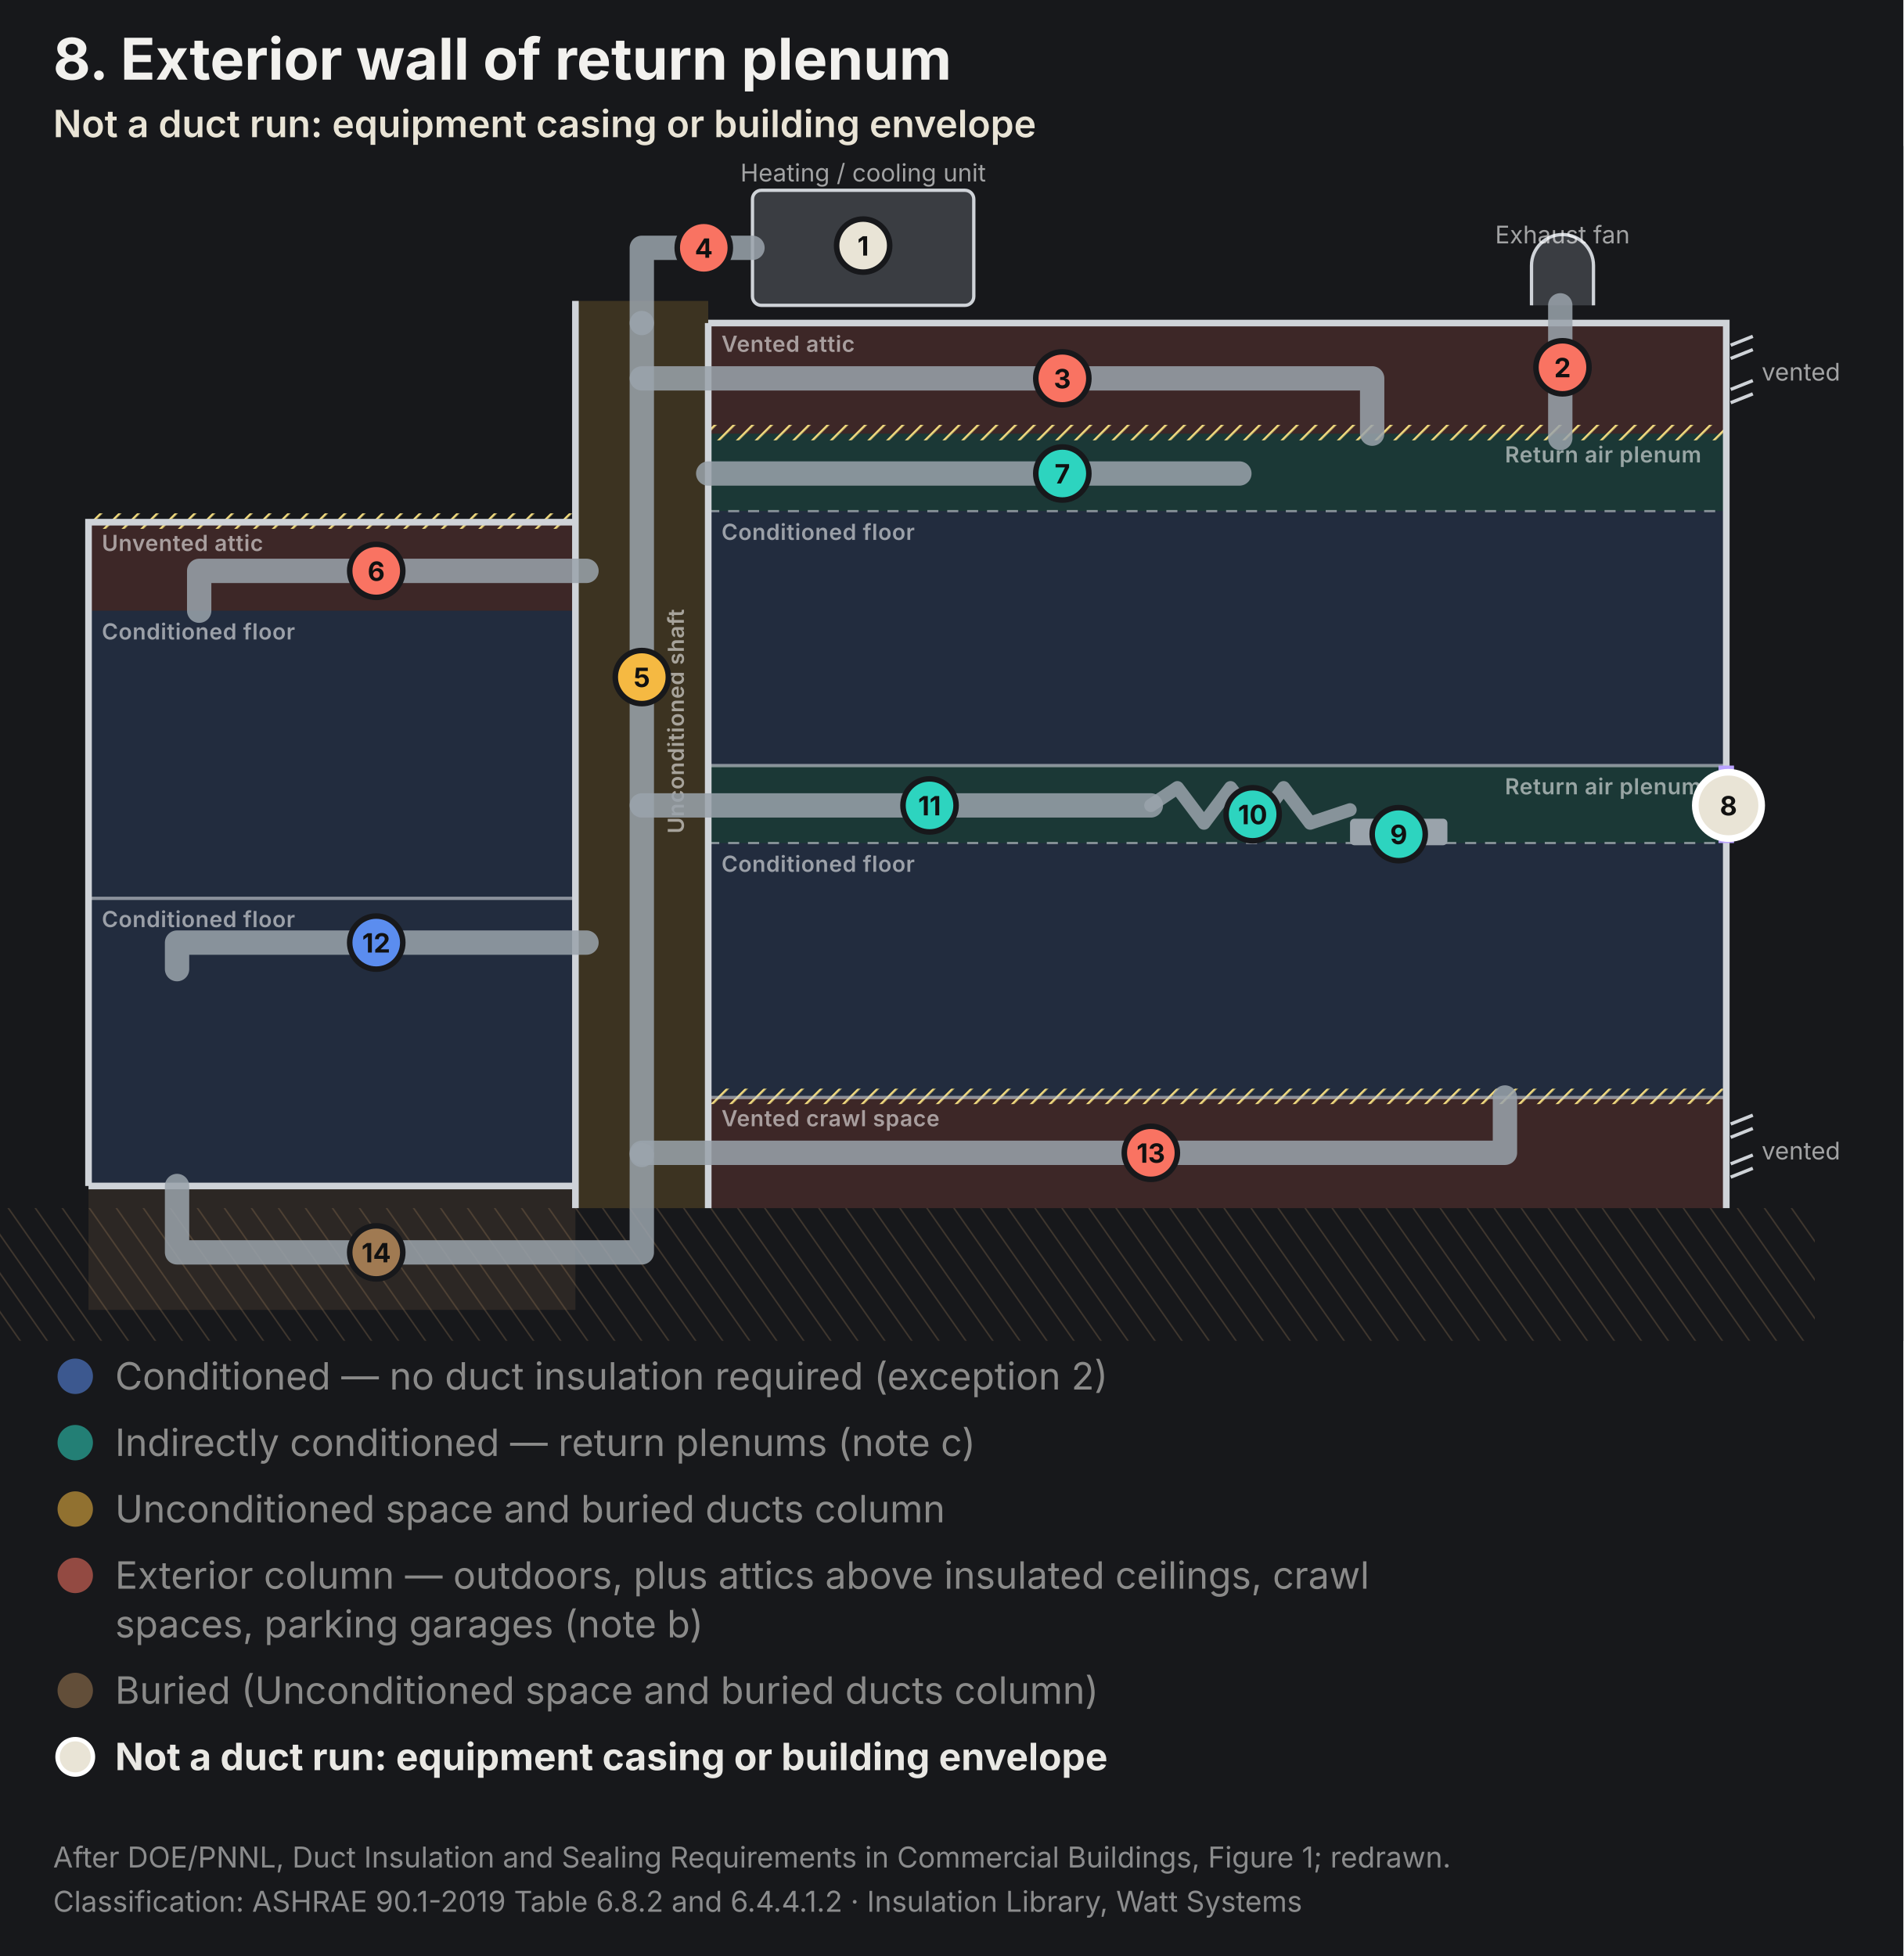
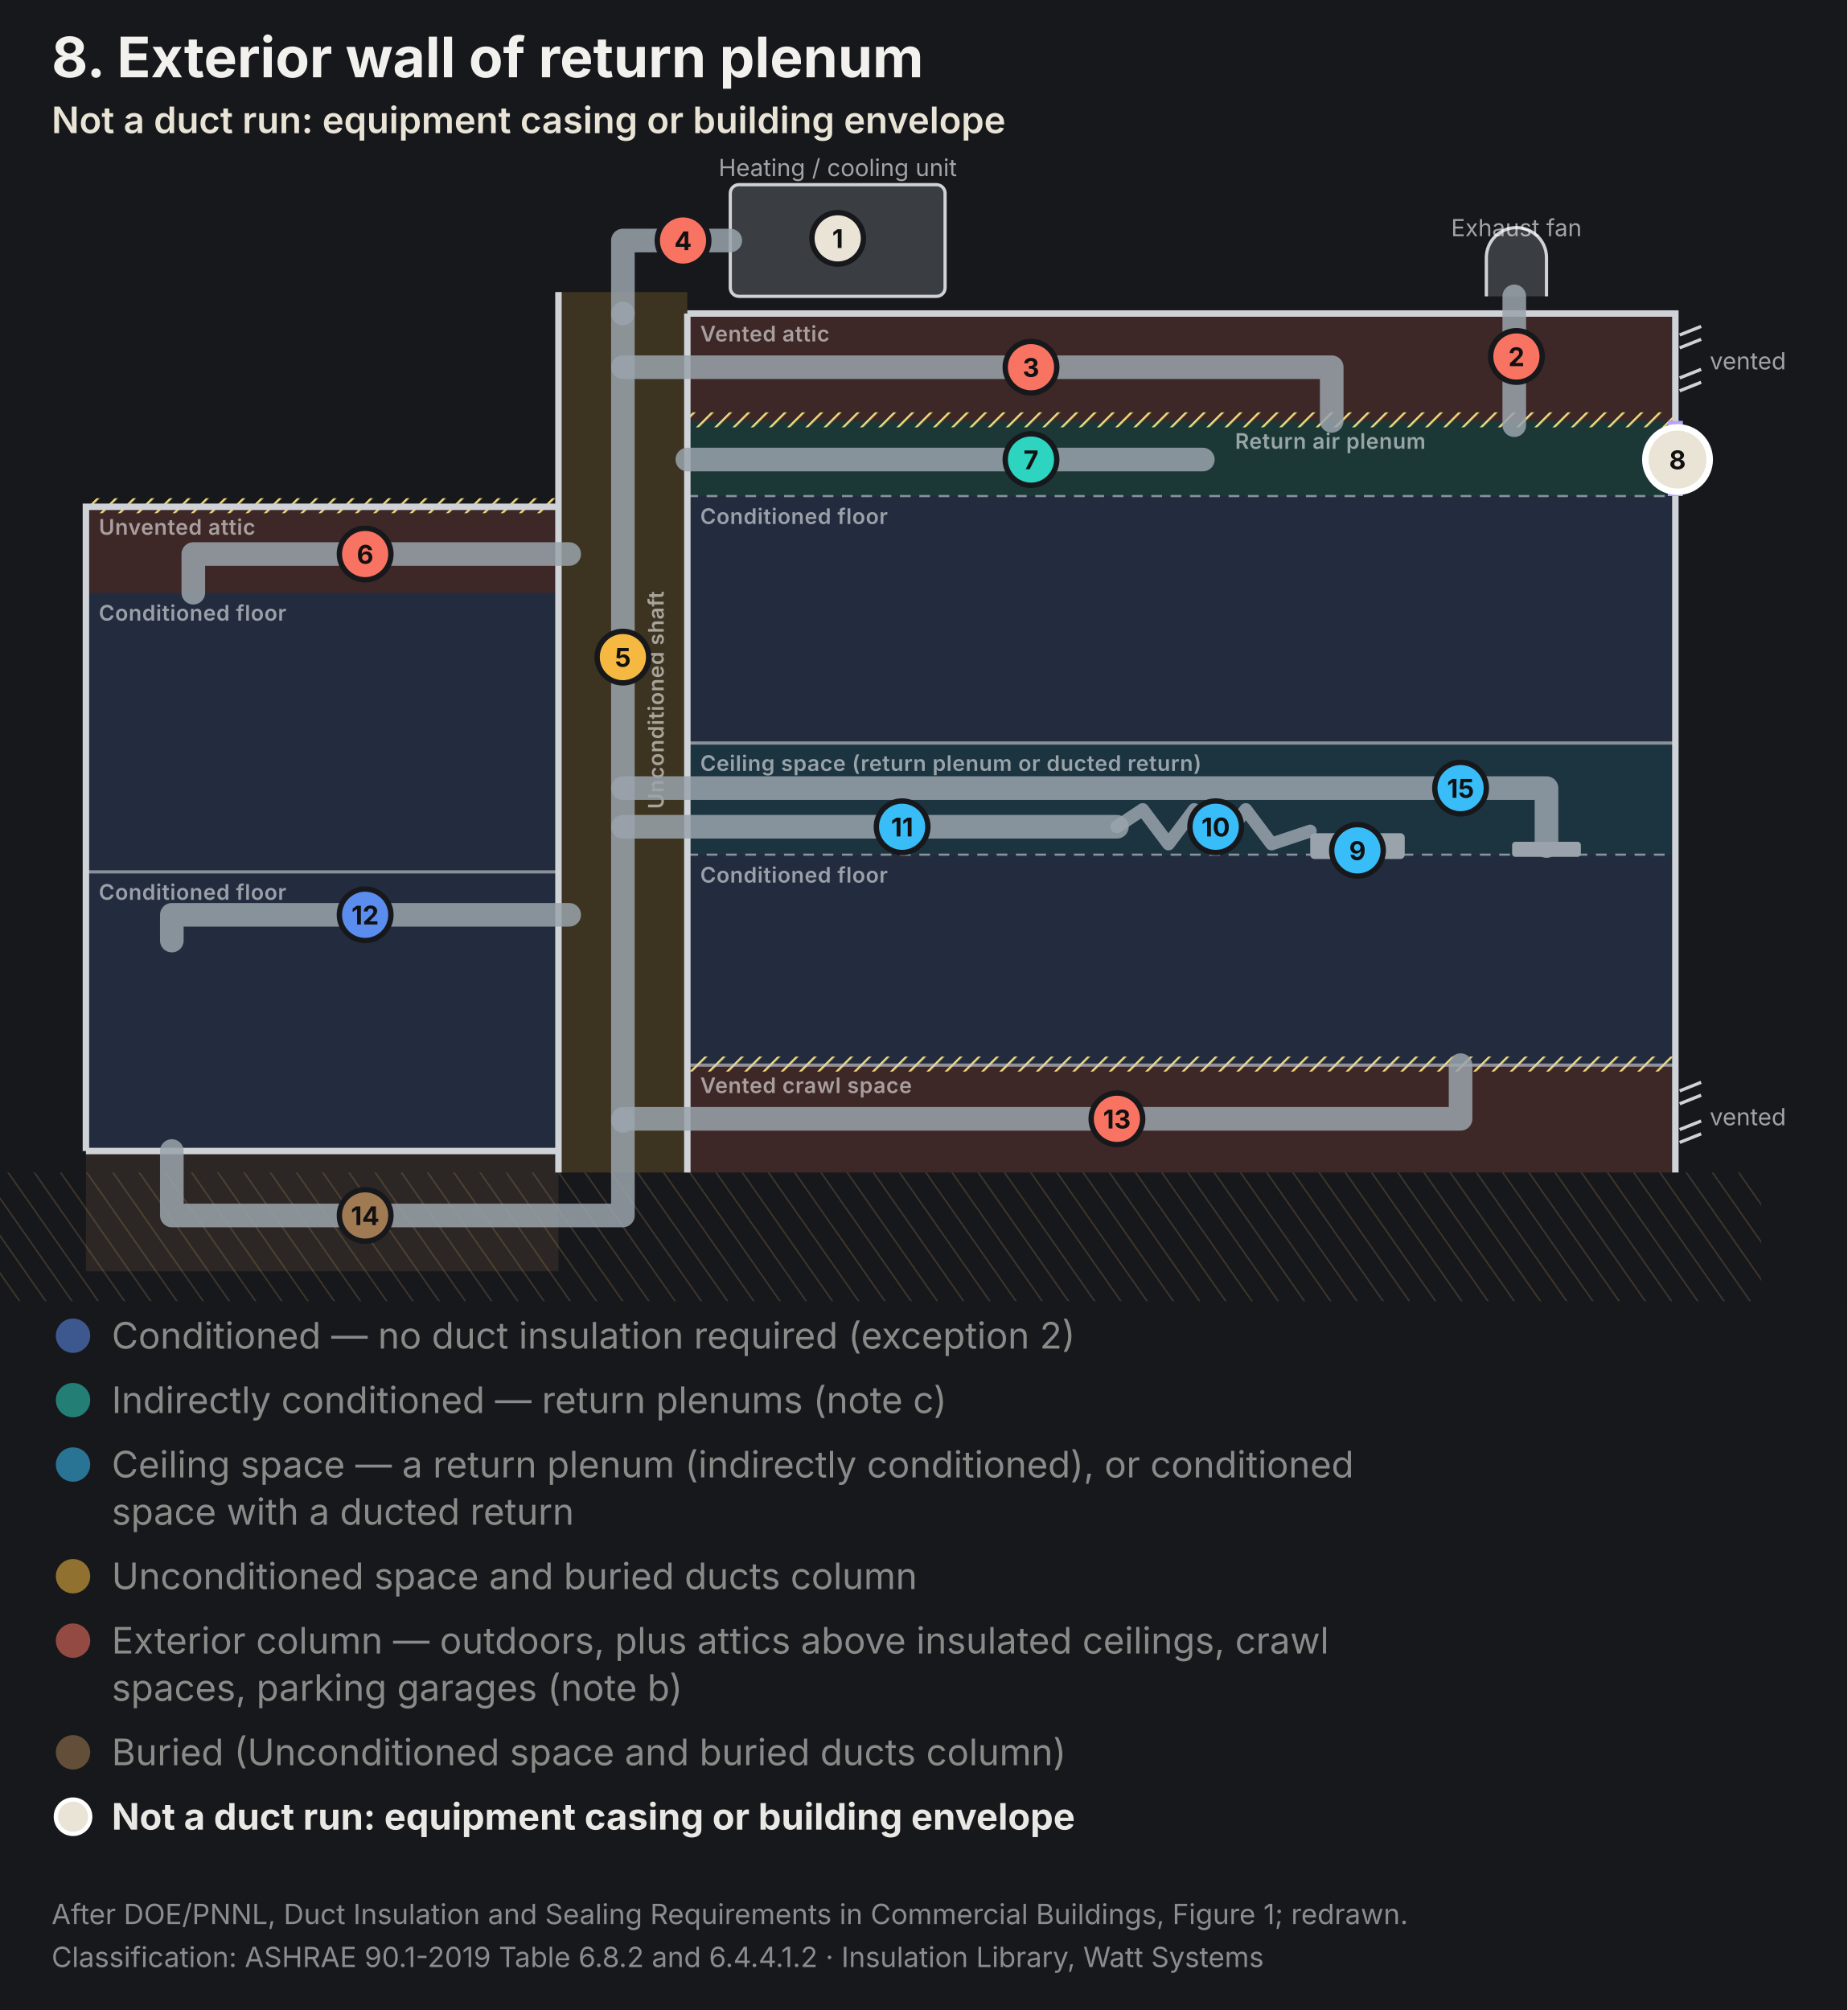
- <svg xmlns="http://www.w3.org/2000/svg" viewBox="0 0 860 884" width="860" height="884" font-family="system-ui, -apple-system, Segoe UI, sans-serif">
-   <rect width="860" height="884" fill="#17181b" />
+ <svg xmlns="http://www.w3.org/2000/svg" viewBox="0 0 860 936" width="860" height="936" font-family="system-ui, -apple-system, Segoe UI, sans-serif">
+   <rect width="860" height="936" fill="#17181b" />
  <text x="24" y="36" fill="#f2f1ee" font-size="26" font-weight="750">8. Exterior wall of return plenum</text>
  <text x="24" y="62" fill="#e9e4d6" font-size="17" font-weight="600">Not a duct run: equipment casing or building envelope</text>
-   <svg viewBox="80 40 860 540" role="img" aria-label="Building section with 14 numbered duct locations" width="860" height="540" x="0" y="66">
+   <svg viewBox="80 40 860 540" role="img" aria-label="Building section with 15 numbered duct locations" width="860" height="540" x="0" y="66">
    <style>
.g-space { font: 600 10px system-ui, -apple-system, sans-serif; fill: rgba(255,255,255,0.55); letter-spacing: 0.02em; }
.g-note { font: 11px system-ui, -apple-system, sans-serif; fill: rgba(255,255,255,0.6); }
.g-spot circle { stroke: #17181b; stroke-width: 2.5; }
.g-spot text { font: 750 12px system-ui, -apple-system, sans-serif; fill: #111; }
.g-spot.on circle { r: 15; stroke: #fff; stroke-width: 3; }
</style>
    <rect x="80" y="40" width="860" height="540" fill="#17181b" />
    <defs>
      <pattern id="g-hatch" width="6" height="6" patternUnits="userSpaceOnUse" patternTransform="rotate(45)">
        <line x1="0" y1="0" x2="0" y2="6" stroke="#e8d27a" stroke-width="2" />
      </pattern>
      <pattern id="g-earth" width="10" height="10" patternUnits="userSpaceOnUse" patternTransform="rotate(-35)">
        <line x1="0" y1="0" x2="0" y2="10" stroke="#5a4a3a" stroke-width="1.5" />
      </pattern>
    </defs>
    <rect x="80" y="520" width="820" height="60" fill="url(#g-earth)" opacity="0.55" />
    <rect x="120" y="510" width="220" height="56" fill="#a07a52" opacity="0.16" />
    <g>
      <rect x="400" y="120" width="460" height="50" fill="#f97362" opacity="0.17" />
      <text x="406" y="133" class="g-space">Vented attic</text>
    </g>
    <g>
      <rect x="400" y="170" width="460" height="35" fill="#2dd4bf" opacity="0.17" />
-       <text x="760" y="183" class="g-space">Return air plenum</text>
+       <text x="655" y="183" class="g-space">Return air plenum</text>
    </g>
    <g>
      <rect x="400" y="205" width="460" height="115" fill="#5b8def" opacity="0.17" />
      <text x="406" y="218" class="g-space">Conditioned floor</text>
    </g>
    <g>
-       <rect x="400" y="320" width="460" height="35" fill="#2dd4bf" opacity="0.17" />
-       <text x="760" y="333" class="g-space">Return air plenum</text>
+       <rect x="400" y="320" width="460" height="52" fill="#38bdf8" opacity="0.17" />
+       <text x="406" y="333" class="g-space">Ceiling space (return plenum or ducted return)</text>
    </g>
    <g>
-       <rect x="400" y="355" width="460" height="115" fill="#5b8def" opacity="0.17" />
-       <text x="406" y="368" class="g-space">Conditioned floor</text>
+       <rect x="400" y="372" width="460" height="98" fill="#5b8def" opacity="0.17" />
+       <text x="406" y="385" class="g-space">Conditioned floor</text>
    </g>
    <g>
      <rect x="400" y="470" width="460" height="50" fill="#f97362" opacity="0.17" />
      <text x="406" y="483" class="g-space">Vented crawl space</text>
    </g>
    <g>
      <rect x="340" y="110" width="60" height="410" fill="#f5b942" opacity="0.17" />
      <text x="389" y="300" class="g-space" transform="rotate(-90 389 300)" text-anchor="middle">Unconditioned shaft</text>
    </g>
    <g>
      <rect x="120" y="210" width="220" height="40" fill="#f97362" opacity="0.17" />
      <text x="126" y="223" class="g-space">Unvented attic</text>
    </g>
    <g>
      <rect x="120" y="250" width="220" height="130" fill="#5b8def" opacity="0.17" />
      <text x="126" y="263" class="g-space">Conditioned floor</text>
    </g>
    <g>
      <rect x="120" y="380" width="220" height="130" fill="#5b8def" opacity="0.17" />
      <text x="126" y="393" class="g-space">Conditioned floor</text>
    </g>
    <rect x="400" y="166" width="460" height="7" fill="url(#g-hatch)" />
    <rect x="120" y="206" width="220" height="7" fill="url(#g-hatch)" />
    <rect x="400" y="466" width="460" height="7" fill="url(#g-hatch)" />
    <path d="M120 510 V210 H340 M400 120 H860 V520 M120 510 H340 M340 110 V520 M400 120 V520" stroke="#cfd3d8" stroke-width="3" fill="none" />
    <path d="M400 320 H860 M400 470 H860 M120 380 H340" stroke="#cfd3d8" stroke-width="1.5" fill="none" opacity="0.6" />
-     <path d="M400 205 H860 M400 355 H860" stroke="#cfd3d8" stroke-width="1" stroke-dasharray="5 4" fill="none" opacity="0.6" />
+     <path d="M400 205 H860 M400 372 H860" stroke="#cfd3d8" stroke-width="1" stroke-dasharray="5 4" fill="none" opacity="0.6" />
    <path d="M862 130 l10 -4 M862 136 l10 -4" stroke="#cfd3d8" stroke-width="1.5" />
    <path d="M862 150 l10 -4 M862 156 l10 -4" stroke="#cfd3d8" stroke-width="1.5" />
    <path d="M862 482 l10 -4 M862 488 l10 -4" stroke="#cfd3d8" stroke-width="1.5" />
    <path d="M862 500 l10 -4 M862 506 l10 -4" stroke="#cfd3d8" stroke-width="1.5" />
    <text x="876" y="146" class="g-note">vented</text>
    <text x="876" y="498" class="g-note">vented</text>
    <rect x="420" y="60" width="100" height="52" rx="4" fill="#3a3d42" stroke="#cfd3d8" stroke-width="1.5" />
    <text x="470" y="56" class="g-note" text-anchor="middle">Heating / cooling unit</text>
    <path d="M772 112 v-18 a14 14 0 0 1 28 0 v18" fill="#3a3d42" stroke="#cfd3d8" stroke-width="1.5" />
    <text x="786" y="84" class="g-note" text-anchor="middle">Exhaust fan</text>
    <path d="M420 86 H370 V120" fill="none" stroke="#9aa3ab" stroke-width="11" stroke-linecap="round" stroke-linejoin="round" opacity="0.85" />
    <path d="M370 120 V496" fill="none" stroke="#9aa3ab" stroke-width="11" stroke-linecap="round" stroke-linejoin="round" opacity="0.85" />
    <path d="M370 145 H700 V170" fill="none" stroke="#9aa3ab" stroke-width="11" stroke-linecap="round" stroke-linejoin="round" opacity="0.85" />
    <path d="M785 172 V112" fill="none" stroke="#9aa3ab" stroke-width="11" stroke-linecap="round" stroke-linejoin="round" opacity="0.85" />
    <path d="M345 232 H170 V250" fill="none" stroke="#9aa3ab" stroke-width="11" stroke-linecap="round" stroke-linejoin="round" opacity="0.85" />
    <path d="M400 188 H640" fill="none" stroke="#9aa3ab" stroke-width="11" stroke-linecap="round" stroke-linejoin="round" opacity="0.85" />
-     <path d="M370 338 H600" fill="none" stroke="#9aa3ab" stroke-width="11" stroke-linecap="round" stroke-linejoin="round" opacity="0.85" />
-     <path d="M600 338 L612 330 L624 346 L636 330 L648 346 L660 330 L672 346 L690 340" fill="none" stroke="#9aa3ab" stroke-width="6" stroke-linecap="round" stroke-linejoin="round" opacity="0.85" />
+     <path d="M370 341 H800 V368" fill="none" stroke="#9aa3ab" stroke-width="11" stroke-linecap="round" stroke-linejoin="round" opacity="0.85" />
+     <path d="M370 359 H600" fill="none" stroke="#9aa3ab" stroke-width="11" stroke-linecap="round" stroke-linejoin="round" opacity="0.85" />
+     <path d="M600 359 L612 351 L624 367 L636 351 L648 367 L660 351 L672 367 L690 361" fill="none" stroke="#9aa3ab" stroke-width="6" stroke-linecap="round" stroke-linejoin="round" opacity="0.85" />
    <path d="M345 400 H160 V412" fill="none" stroke="#9aa3ab" stroke-width="11" stroke-linecap="round" stroke-linejoin="round" opacity="0.85" />
    <path d="M370 495 H760 V470" fill="none" stroke="#9aa3ab" stroke-width="11" stroke-linecap="round" stroke-linejoin="round" opacity="0.85" />
    <path d="M370 496 V540 H160 V510" fill="none" stroke="#9aa3ab" stroke-width="11" stroke-linecap="round" stroke-linejoin="round" opacity="0.85" />
-     <rect x="690" y="344" width="44" height="12" rx="2" fill="#9aa3ab" />
-     <path d="M860 320 V355" stroke="#b9a2ff" stroke-width="7" />
+     <rect x="690" y="362" width="44" height="12" rx="2" fill="#9aa3ab" />
+     <rect x="784" y="366" width="32" height="7" rx="1.5" fill="#9aa3ab" />
+     <path d="M860 170 V205" stroke="#b9a2ff" stroke-width="7" />
    <g class="g-spot " transform="translate(470 85)">
      <circle r="12" fill="#e9e4d6" />
      <text text-anchor="middle" dy="4.5">1</text>
    </g>
    <g class="g-spot " transform="translate(786 140)">
      <circle r="12" fill="#f97362" />
      <text text-anchor="middle" dy="4.5">2</text>
    </g>
    <g class="g-spot " transform="translate(560 145)">
      <circle r="12" fill="#f97362" />
      <text text-anchor="middle" dy="4.5">3</text>
    </g>
    <g class="g-spot " transform="translate(398 86)">
      <circle r="12" fill="#f97362" />
      <text text-anchor="middle" dy="4.5">4</text>
    </g>
    <g class="g-spot " transform="translate(370 280)">
      <circle r="12" fill="#f5b942" />
      <text text-anchor="middle" dy="4.5">5</text>
    </g>
    <g class="g-spot " transform="translate(250 232)">
      <circle r="12" fill="#f97362" />
      <text text-anchor="middle" dy="4.5">6</text>
    </g>
    <g class="g-spot " transform="translate(560 188)">
      <circle r="12" fill="#2dd4bf" />
      <text text-anchor="middle" dy="4.5">7</text>
    </g>
-     <g class="g-spot on" transform="translate(861 338)">
+     <g class="g-spot on" transform="translate(861 188)">
      <circle r="15" fill="#e9e4d6" />
      <text text-anchor="middle" dy="4.5">8</text>
    </g>
-     <g class="g-spot " transform="translate(712 351)">
-       <circle r="12" fill="#2dd4bf" />
+     <g class="g-spot " transform="translate(712 370)">
+       <circle r="12" fill="#38bdf8" />
      <text text-anchor="middle" dy="4.5">9</text>
    </g>
-     <g class="g-spot " transform="translate(646 342)">
-       <circle r="12" fill="#2dd4bf" />
+     <g class="g-spot " transform="translate(646 359)">
+       <circle r="12" fill="#38bdf8" />
      <text text-anchor="middle" dy="4.5">10</text>
    </g>
-     <g class="g-spot " transform="translate(500 338)">
-       <circle r="12" fill="#2dd4bf" />
+     <g class="g-spot " transform="translate(500 359)">
+       <circle r="12" fill="#38bdf8" />
      <text text-anchor="middle" dy="4.5">11</text>
    </g>
    <g class="g-spot " transform="translate(250 400)">
      <circle r="12" fill="#5b8def" />
      <text text-anchor="middle" dy="4.5">12</text>
    </g>
    <g class="g-spot " transform="translate(600 495)">
      <circle r="12" fill="#f97362" />
      <text text-anchor="middle" dy="4.5">13</text>
    </g>
    <g class="g-spot " transform="translate(250 540)">
      <circle r="12" fill="#a07a52" />
      <text text-anchor="middle" dy="4.5">14</text>
    </g>
+     <g class="g-spot " transform="translate(760 341)">
+       <circle r="12" fill="#38bdf8" />
+       <text text-anchor="middle" dy="4.5">15</text>
+     </g>
  </svg>
  <g opacity="0.55">
    <circle cx="34" cy="622" r="8" fill="#5b8def" stroke="none" stroke-width="2" />
    <text x="52" y="628" fill="#e9e8e4" font-size="17" font-weight="400">Conditioned — no duct insulation required (exception 2)</text>
  </g>
  <g opacity="0.55">
    <circle cx="34" cy="652" r="8" fill="#2dd4bf" stroke="none" stroke-width="2" />
    <text x="52" y="658" fill="#e9e8e4" font-size="17" font-weight="400">Indirectly conditioned — return plenums (note c)</text>
  </g>
  <g opacity="0.55">
-     <circle cx="34" cy="682" r="8" fill="#f5b942" stroke="none" stroke-width="2" />
-     <text x="52" y="688" fill="#e9e8e4" font-size="17" font-weight="400">Unconditioned space and buried ducts column</text>
+     <circle cx="34" cy="682" r="8" fill="#38bdf8" stroke="none" stroke-width="2" />
+     <text x="52" y="688" fill="#e9e8e4" font-size="17" font-weight="400">Ceiling space — a return plenum (indirectly conditioned), or conditioned</text>
+     <text x="52" y="710" fill="#e9e8e4" font-size="17" font-weight="400">space with a ducted return</text>
  </g>
  <g opacity="0.55">
-     <circle cx="34" cy="712" r="8" fill="#f97362" stroke="none" stroke-width="2" />
-     <text x="52" y="718" fill="#e9e8e4" font-size="17" font-weight="400">Exterior column — outdoors, plus attics above insulated ceilings, crawl</text>
-     <text x="52" y="740" fill="#e9e8e4" font-size="17" font-weight="400">spaces, parking garages (note b)</text>
+     <circle cx="34" cy="734" r="8" fill="#f5b942" stroke="none" stroke-width="2" />
+     <text x="52" y="740" fill="#e9e8e4" font-size="17" font-weight="400">Unconditioned space and buried ducts column</text>
  </g>
  <g opacity="0.55">
-     <circle cx="34" cy="764" r="8" fill="#a07a52" stroke="none" stroke-width="2" />
-     <text x="52" y="770" fill="#e9e8e4" font-size="17" font-weight="400">Buried (Unconditioned space and buried ducts column)</text>
+     <circle cx="34" cy="764" r="8" fill="#f97362" stroke="none" stroke-width="2" />
+     <text x="52" y="770" fill="#e9e8e4" font-size="17" font-weight="400">Exterior column — outdoors, plus attics above insulated ceilings, crawl</text>
+     <text x="52" y="792" fill="#e9e8e4" font-size="17" font-weight="400">spaces, parking garages (note b)</text>
+   </g>
+   <g opacity="0.55">
+     <circle cx="34" cy="816" r="8" fill="#a07a52" stroke="none" stroke-width="2" />
+     <text x="52" y="822" fill="#e9e8e4" font-size="17" font-weight="400">Buried (Unconditioned space and buried ducts column)</text>
  </g>
  <g opacity="1">
-     <circle cx="34" cy="794" r="8" fill="#e9e4d6" stroke="#fff" stroke-width="2" />
-     <text x="52" y="800" fill="#e9e8e4" font-size="17" font-weight="700">Not a duct run: equipment casing or building envelope</text>
+     <circle cx="34" cy="846" r="8" fill="#e9e4d6" stroke="#fff" stroke-width="2" />
+     <text x="52" y="852" fill="#e9e8e4" font-size="17" font-weight="700">Not a duct run: equipment casing or building envelope</text>
  </g>
-   <text x="24" y="844" fill="rgba(255,255,255,0.5)" font-size="13">After DOE/PNNL, Duct Insulation and Sealing Requirements in Commercial Buildings, Figure 1; redrawn.</text>
-   <text x="24" y="864" fill="rgba(255,255,255,0.5)" font-size="13">Classification: ASHRAE 90.1-2019 Table 6.8.2 and 6.4.4.1.2 · Insulation Library, Watt Systems</text>
+   <text x="24" y="896" fill="rgba(255,255,255,0.5)" font-size="13">After DOE/PNNL, Duct Insulation and Sealing Requirements in Commercial Buildings, Figure 1; redrawn.</text>
+   <text x="24" y="916" fill="rgba(255,255,255,0.5)" font-size="13">Classification: ASHRAE 90.1-2019 Table 6.8.2 and 6.4.4.1.2 · Insulation Library, Watt Systems</text>
</svg>
